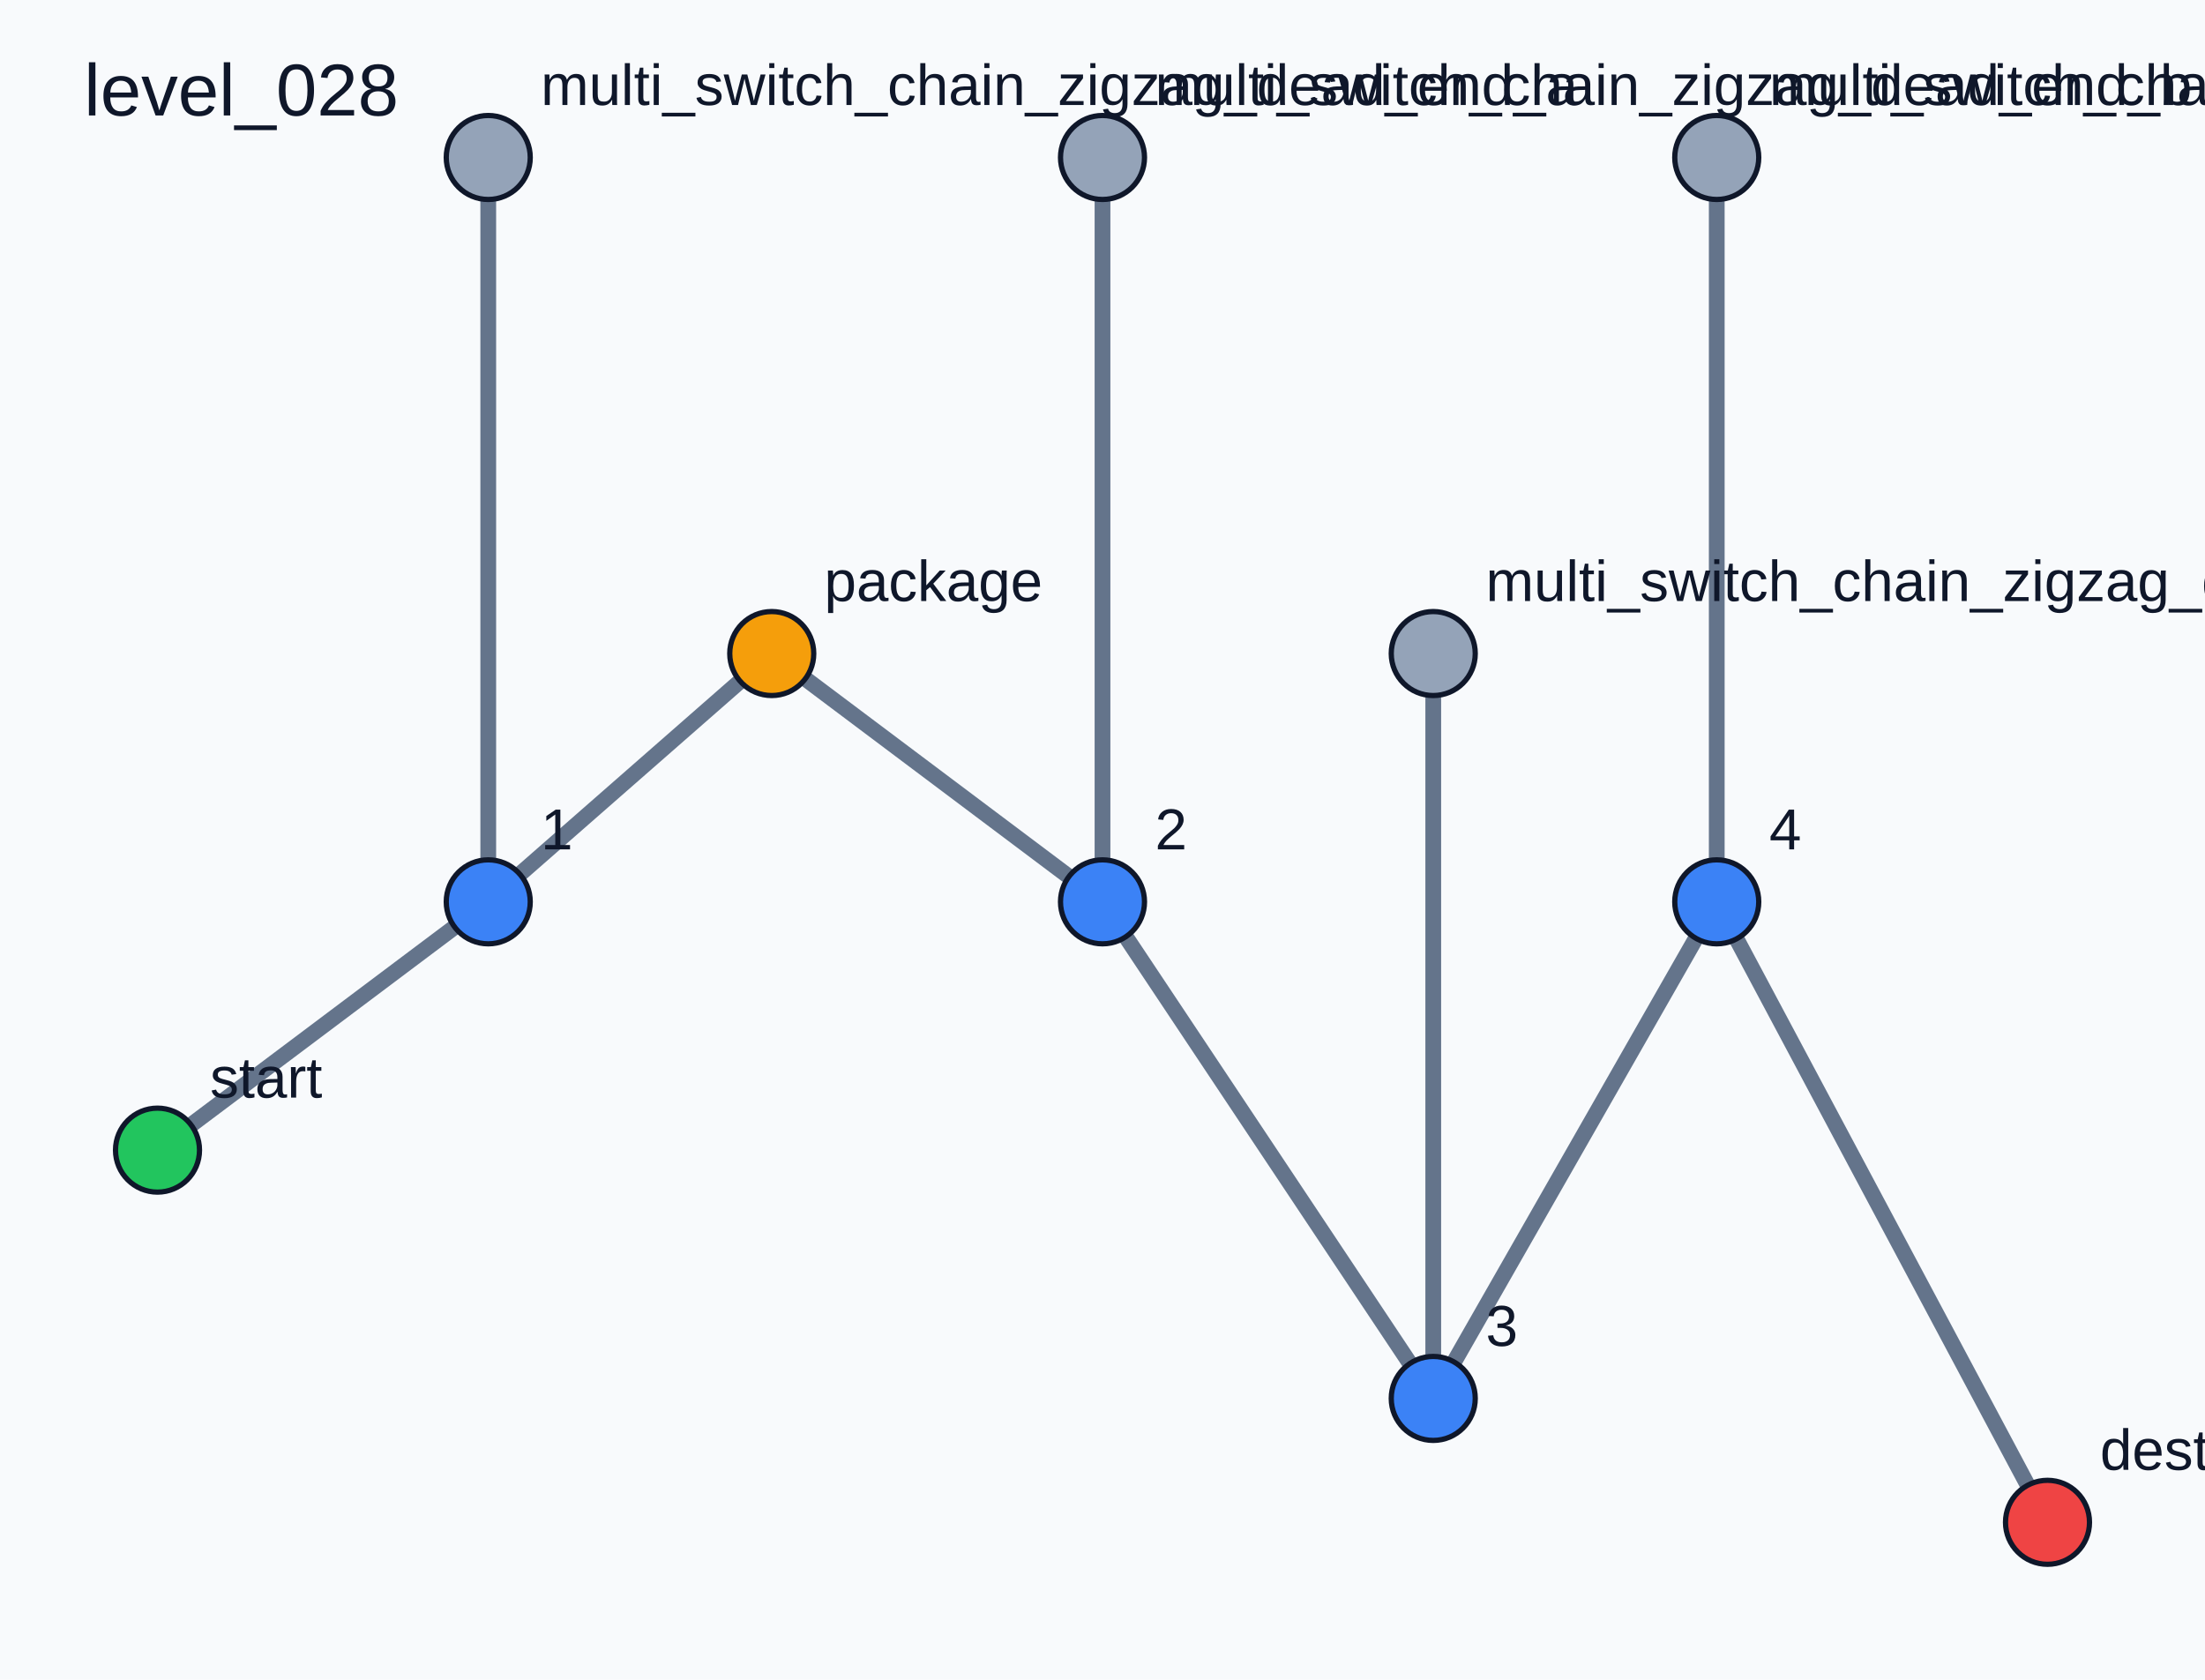
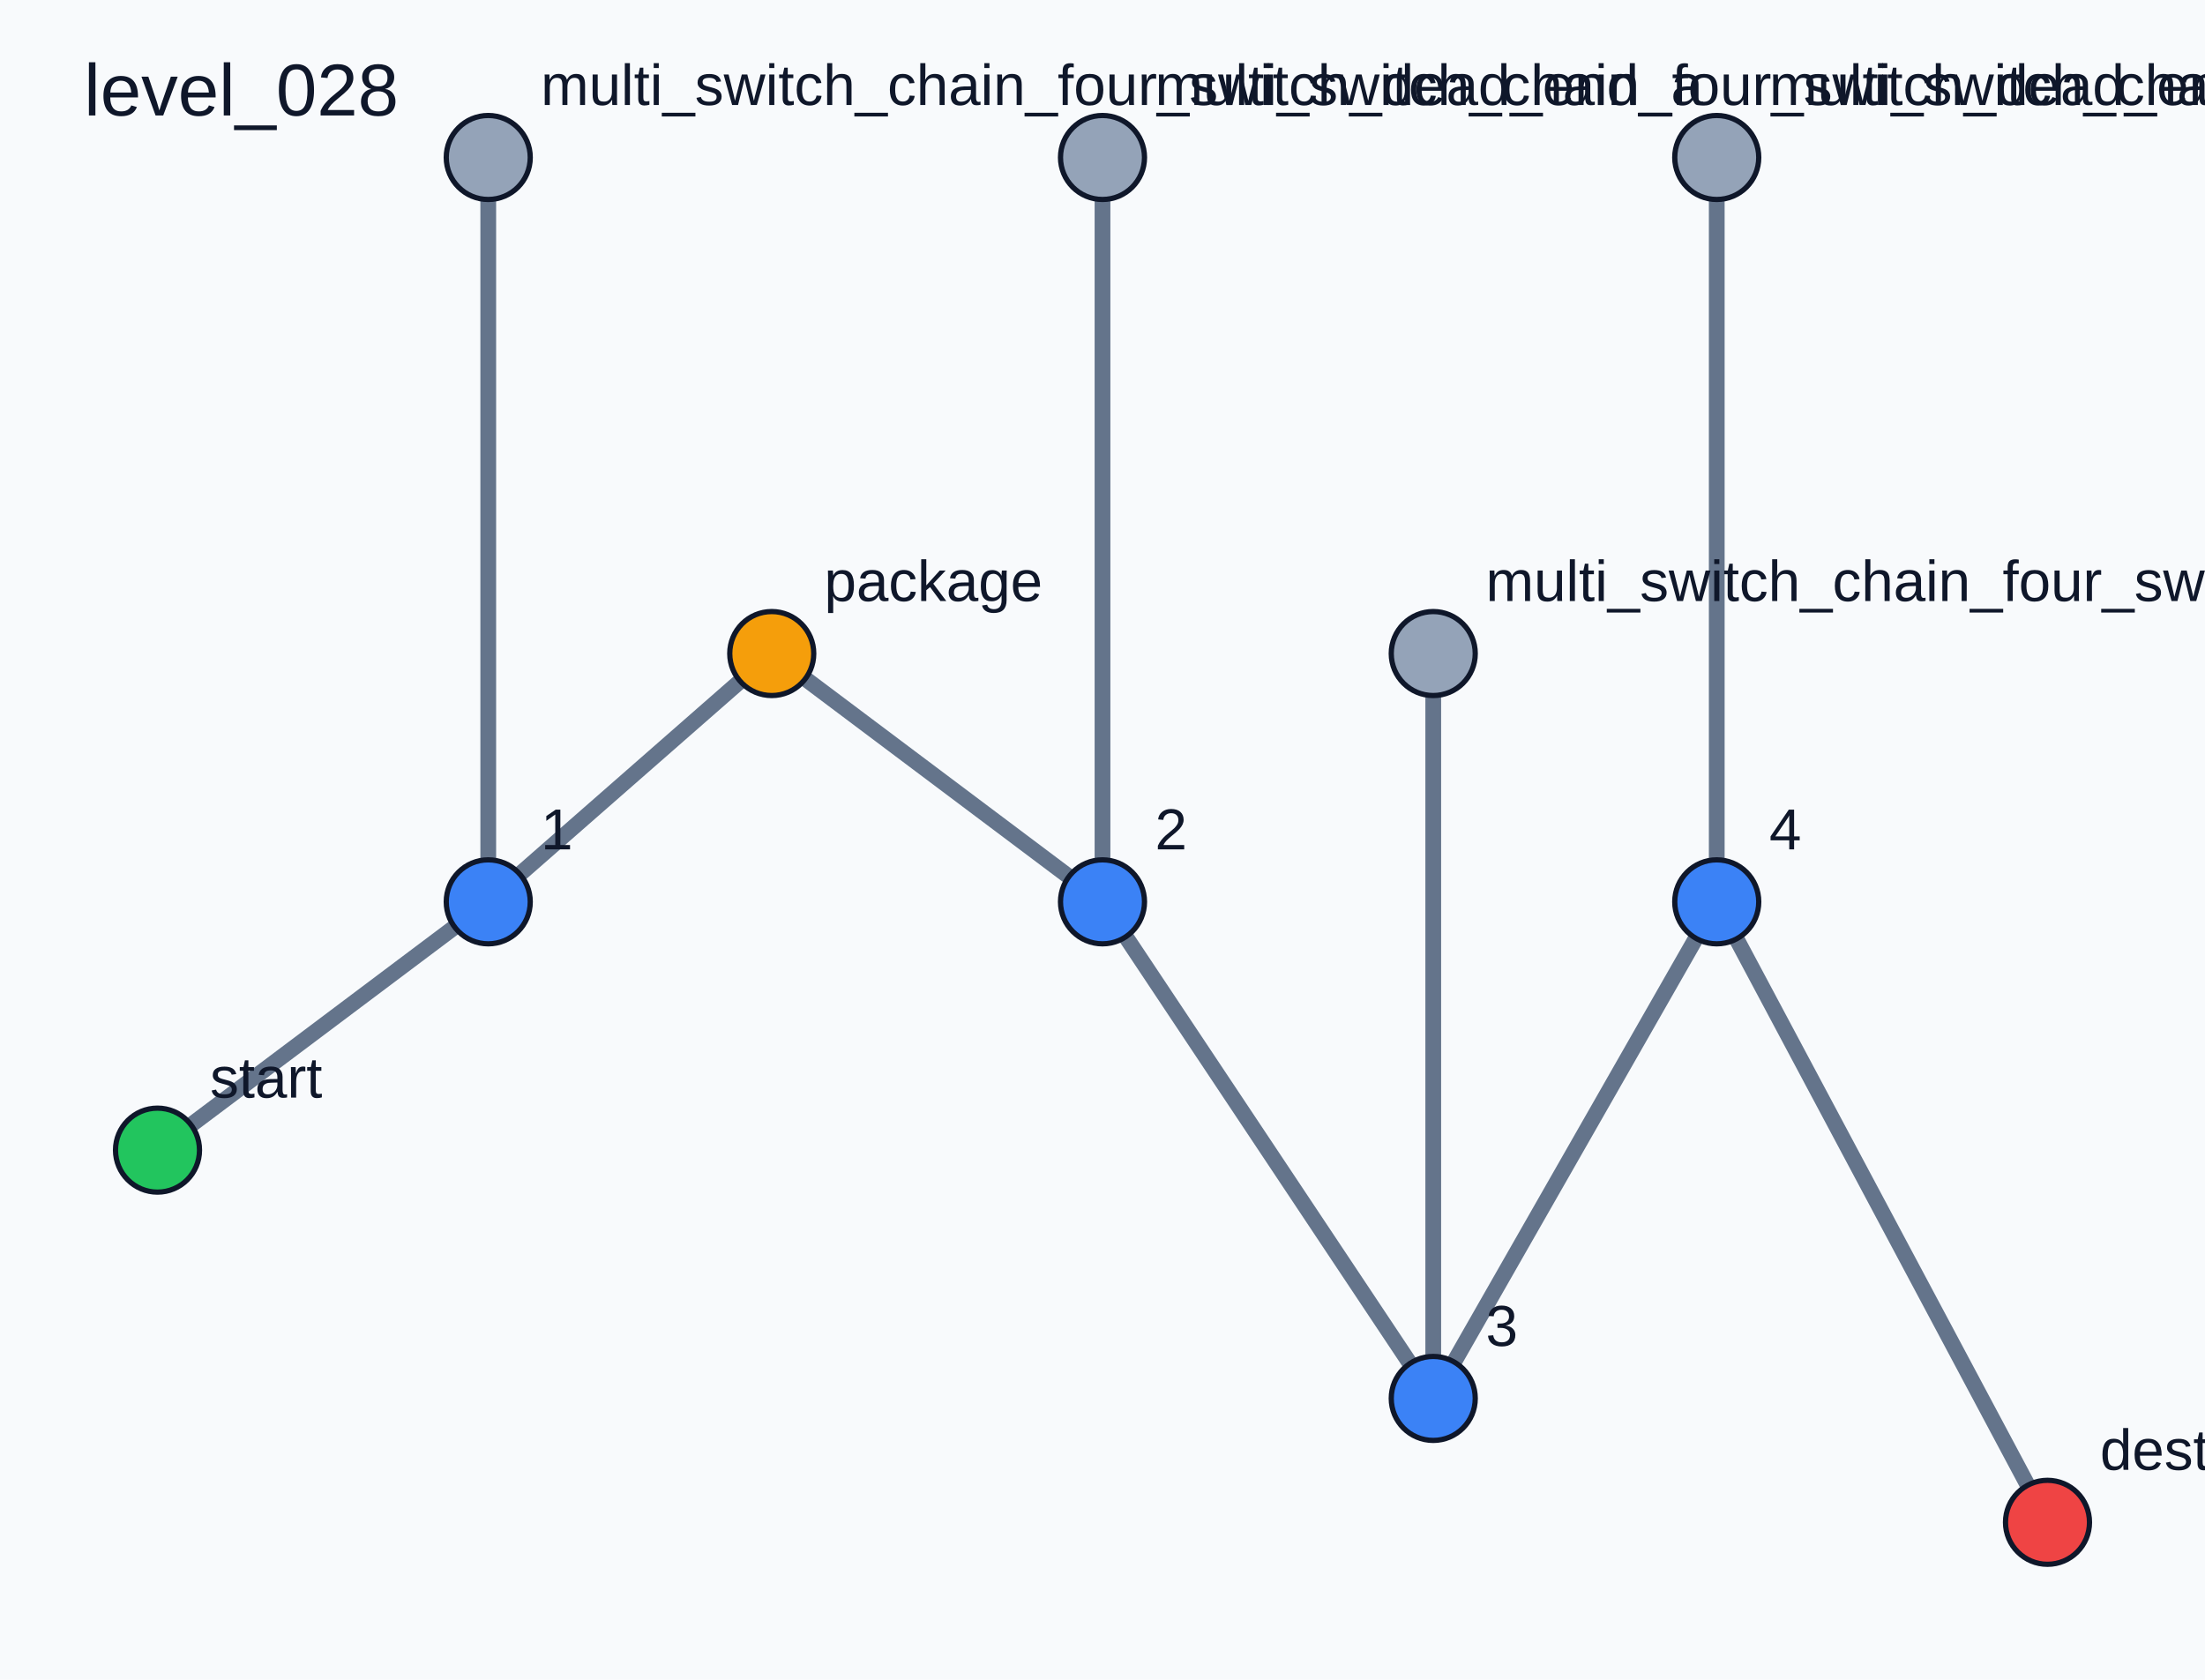
<svg xmlns="http://www.w3.org/2000/svg" width="420" height="320" viewBox="0 0 420 320">
  <rect width="100%" height="100%" fill="#f8fafc" />
  <text x="16" y="22" font-family="Arial" font-size="14" fill="#0f172a">level_028</text>
  <line x1="30.0" y1="219.1" x2="93.0" y2="171.8" stroke="#64748b" stroke-width="3" />
  <line x1="93.0" y1="171.8" x2="93.0" y2="30.0" stroke="#64748b" stroke-width="3" />
  <line x1="93.0" y1="171.8" x2="147.0" y2="124.5" stroke="#64748b" stroke-width="3" />
  <line x1="147.0" y1="124.5" x2="210.0" y2="171.8" stroke="#64748b" stroke-width="3" />
  <line x1="210.0" y1="171.8" x2="210.0" y2="30.0" stroke="#64748b" stroke-width="3" />
  <line x1="210.0" y1="171.8" x2="273.0" y2="266.4" stroke="#64748b" stroke-width="3" />
  <line x1="273.0" y1="266.4" x2="273.0" y2="124.5" stroke="#64748b" stroke-width="3" />
  <line x1="273.0" y1="266.4" x2="327.0" y2="171.8" stroke="#64748b" stroke-width="3" />
  <line x1="327.0" y1="171.8" x2="327.0" y2="30.0" stroke="#64748b" stroke-width="3" />
  <line x1="327.0" y1="171.8" x2="390.0" y2="290.0" stroke="#64748b" stroke-width="3" />
  <circle cx="30.0" cy="219.1" r="8" fill="#22c55e" stroke="#0f172a" stroke-width="1" />
  <text x="40.0" y="209.1" font-family="Arial" font-size="11" fill="#0f172a">start</text>
  <circle cx="93.0" cy="171.8" r="8" fill="#3b82f6" stroke="#0f172a" stroke-width="1" />
  <text x="103.0" y="161.8" font-family="Arial" font-size="11" fill="#0f172a">1</text>
  <circle cx="147.0" cy="124.5" r="8" fill="#f59e0b" stroke="#0f172a" stroke-width="1" />
  <text x="157.0" y="114.5" font-family="Arial" font-size="11" fill="#0f172a">package</text>
  <circle cx="210.0" cy="171.8" r="8" fill="#3b82f6" stroke="#0f172a" stroke-width="1" />
  <text x="220.0" y="161.8" font-family="Arial" font-size="11" fill="#0f172a">2</text>
  <circle cx="273.0" cy="266.4" r="8" fill="#3b82f6" stroke="#0f172a" stroke-width="1" />
  <text x="283.0" y="256.4" font-family="Arial" font-size="11" fill="#0f172a">3</text>
  <circle cx="327.0" cy="171.8" r="8" fill="#3b82f6" stroke="#0f172a" stroke-width="1" />
  <text x="337.0" y="161.8" font-family="Arial" font-size="11" fill="#0f172a">4</text>
  <circle cx="390.0" cy="290.0" r="8" fill="#ef4444" stroke="#0f172a" stroke-width="1" />
  <text x="400.0" y="280.0" font-family="Arial" font-size="11" fill="#0f172a">destination</text>
  <circle cx="93.0" cy="30.0" r="8" fill="#94a3b8" stroke="#0f172a" stroke-width="1" />
-   <text x="103.0" y="20.0" font-family="Arial" font-size="11" fill="#0f172a">multi_switch_chain_zigzag_dead_end_a</text>
+   <text x="103.0" y="20.0" font-family="Arial" font-size="11" fill="#0f172a">multi_switch_chain_four_switch_dead_end_a</text>
  <circle cx="210.0" cy="30.0" r="8" fill="#94a3b8" stroke="#0f172a" stroke-width="1" />
-   <text x="220.0" y="20.0" font-family="Arial" font-size="11" fill="#0f172a">multi_switch_chain_zigzag_dead_end_b</text>
+   <text x="220.0" y="20.0" font-family="Arial" font-size="11" fill="#0f172a">multi_switch_chain_four_switch_dead_end_b</text>
  <circle cx="273.0" cy="124.5" r="8" fill="#94a3b8" stroke="#0f172a" stroke-width="1" />
-   <text x="283.0" y="114.5" font-family="Arial" font-size="11" fill="#0f172a">multi_switch_chain_zigzag_dead_end_c</text>
+   <text x="283.0" y="114.5" font-family="Arial" font-size="11" fill="#0f172a">multi_switch_chain_four_switch_dead_end_c</text>
  <circle cx="327.0" cy="30.0" r="8" fill="#94a3b8" stroke="#0f172a" stroke-width="1" />
-   <text x="337.0" y="20.0" font-family="Arial" font-size="11" fill="#0f172a">multi_switch_chain_zigzag_dead_end_d</text>
+   <text x="337.0" y="20.0" font-family="Arial" font-size="11" fill="#0f172a">multi_switch_chain_four_switch_dead_end_d</text>
</svg>
